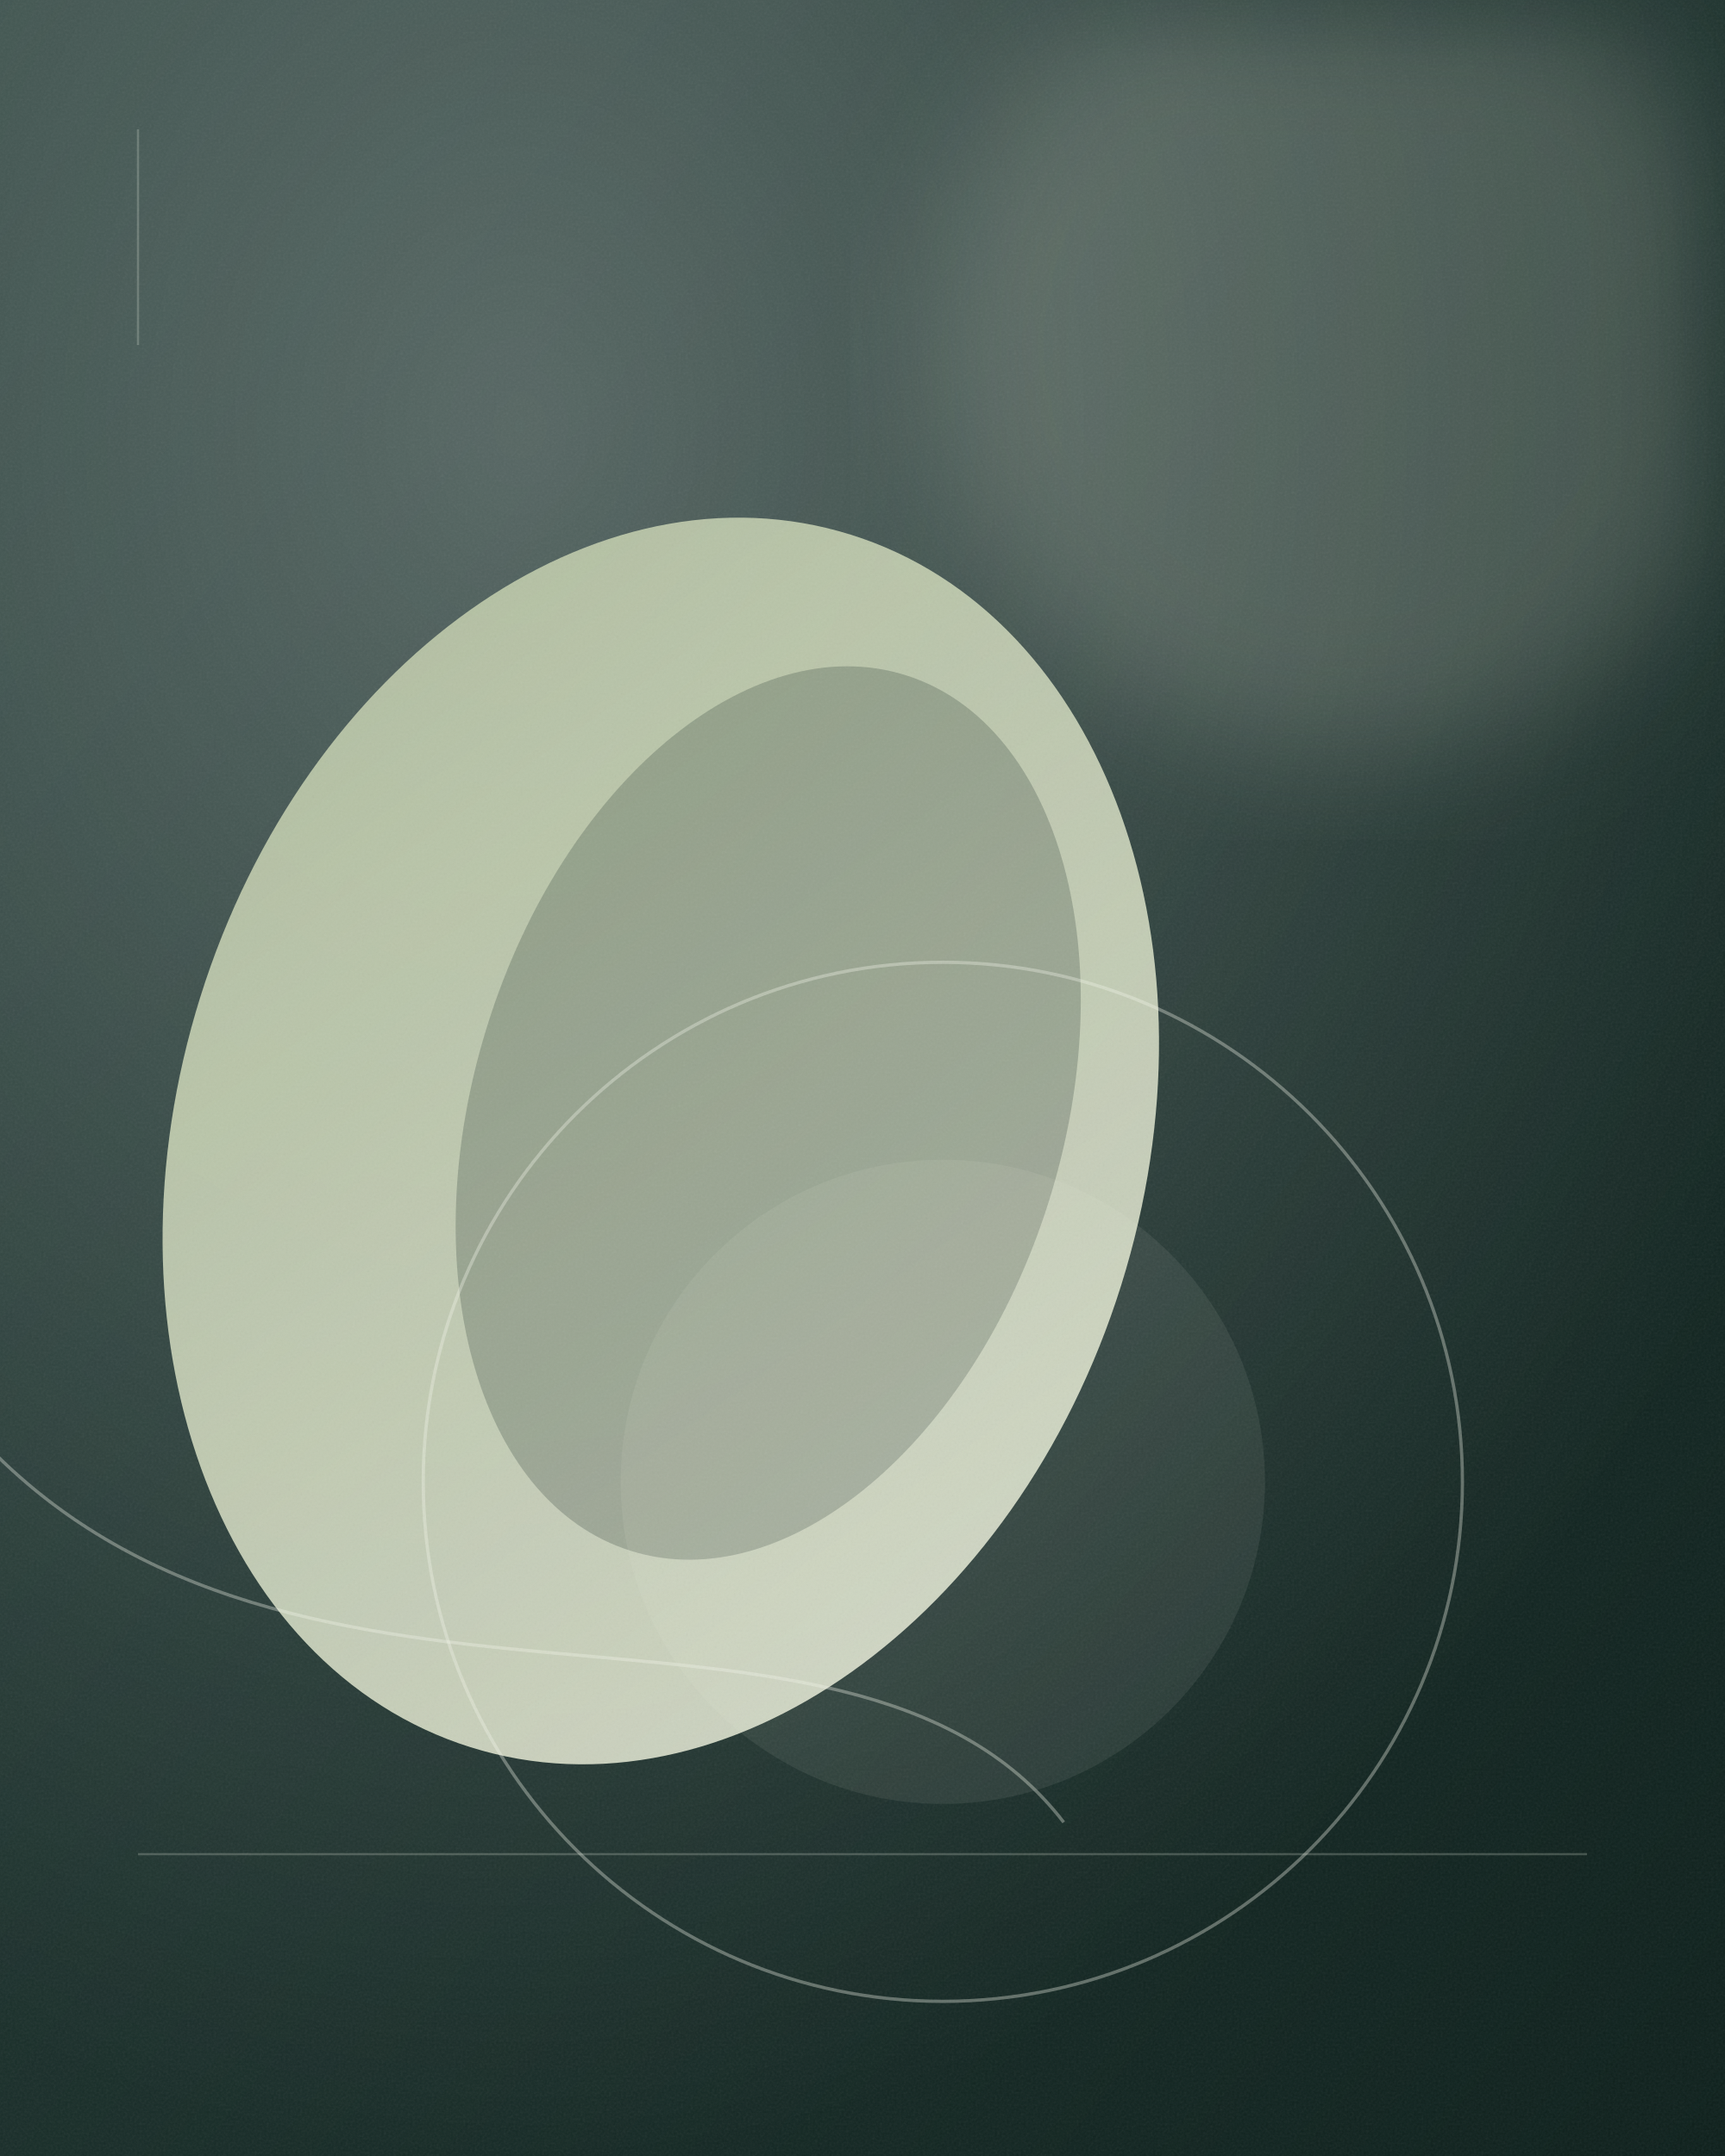
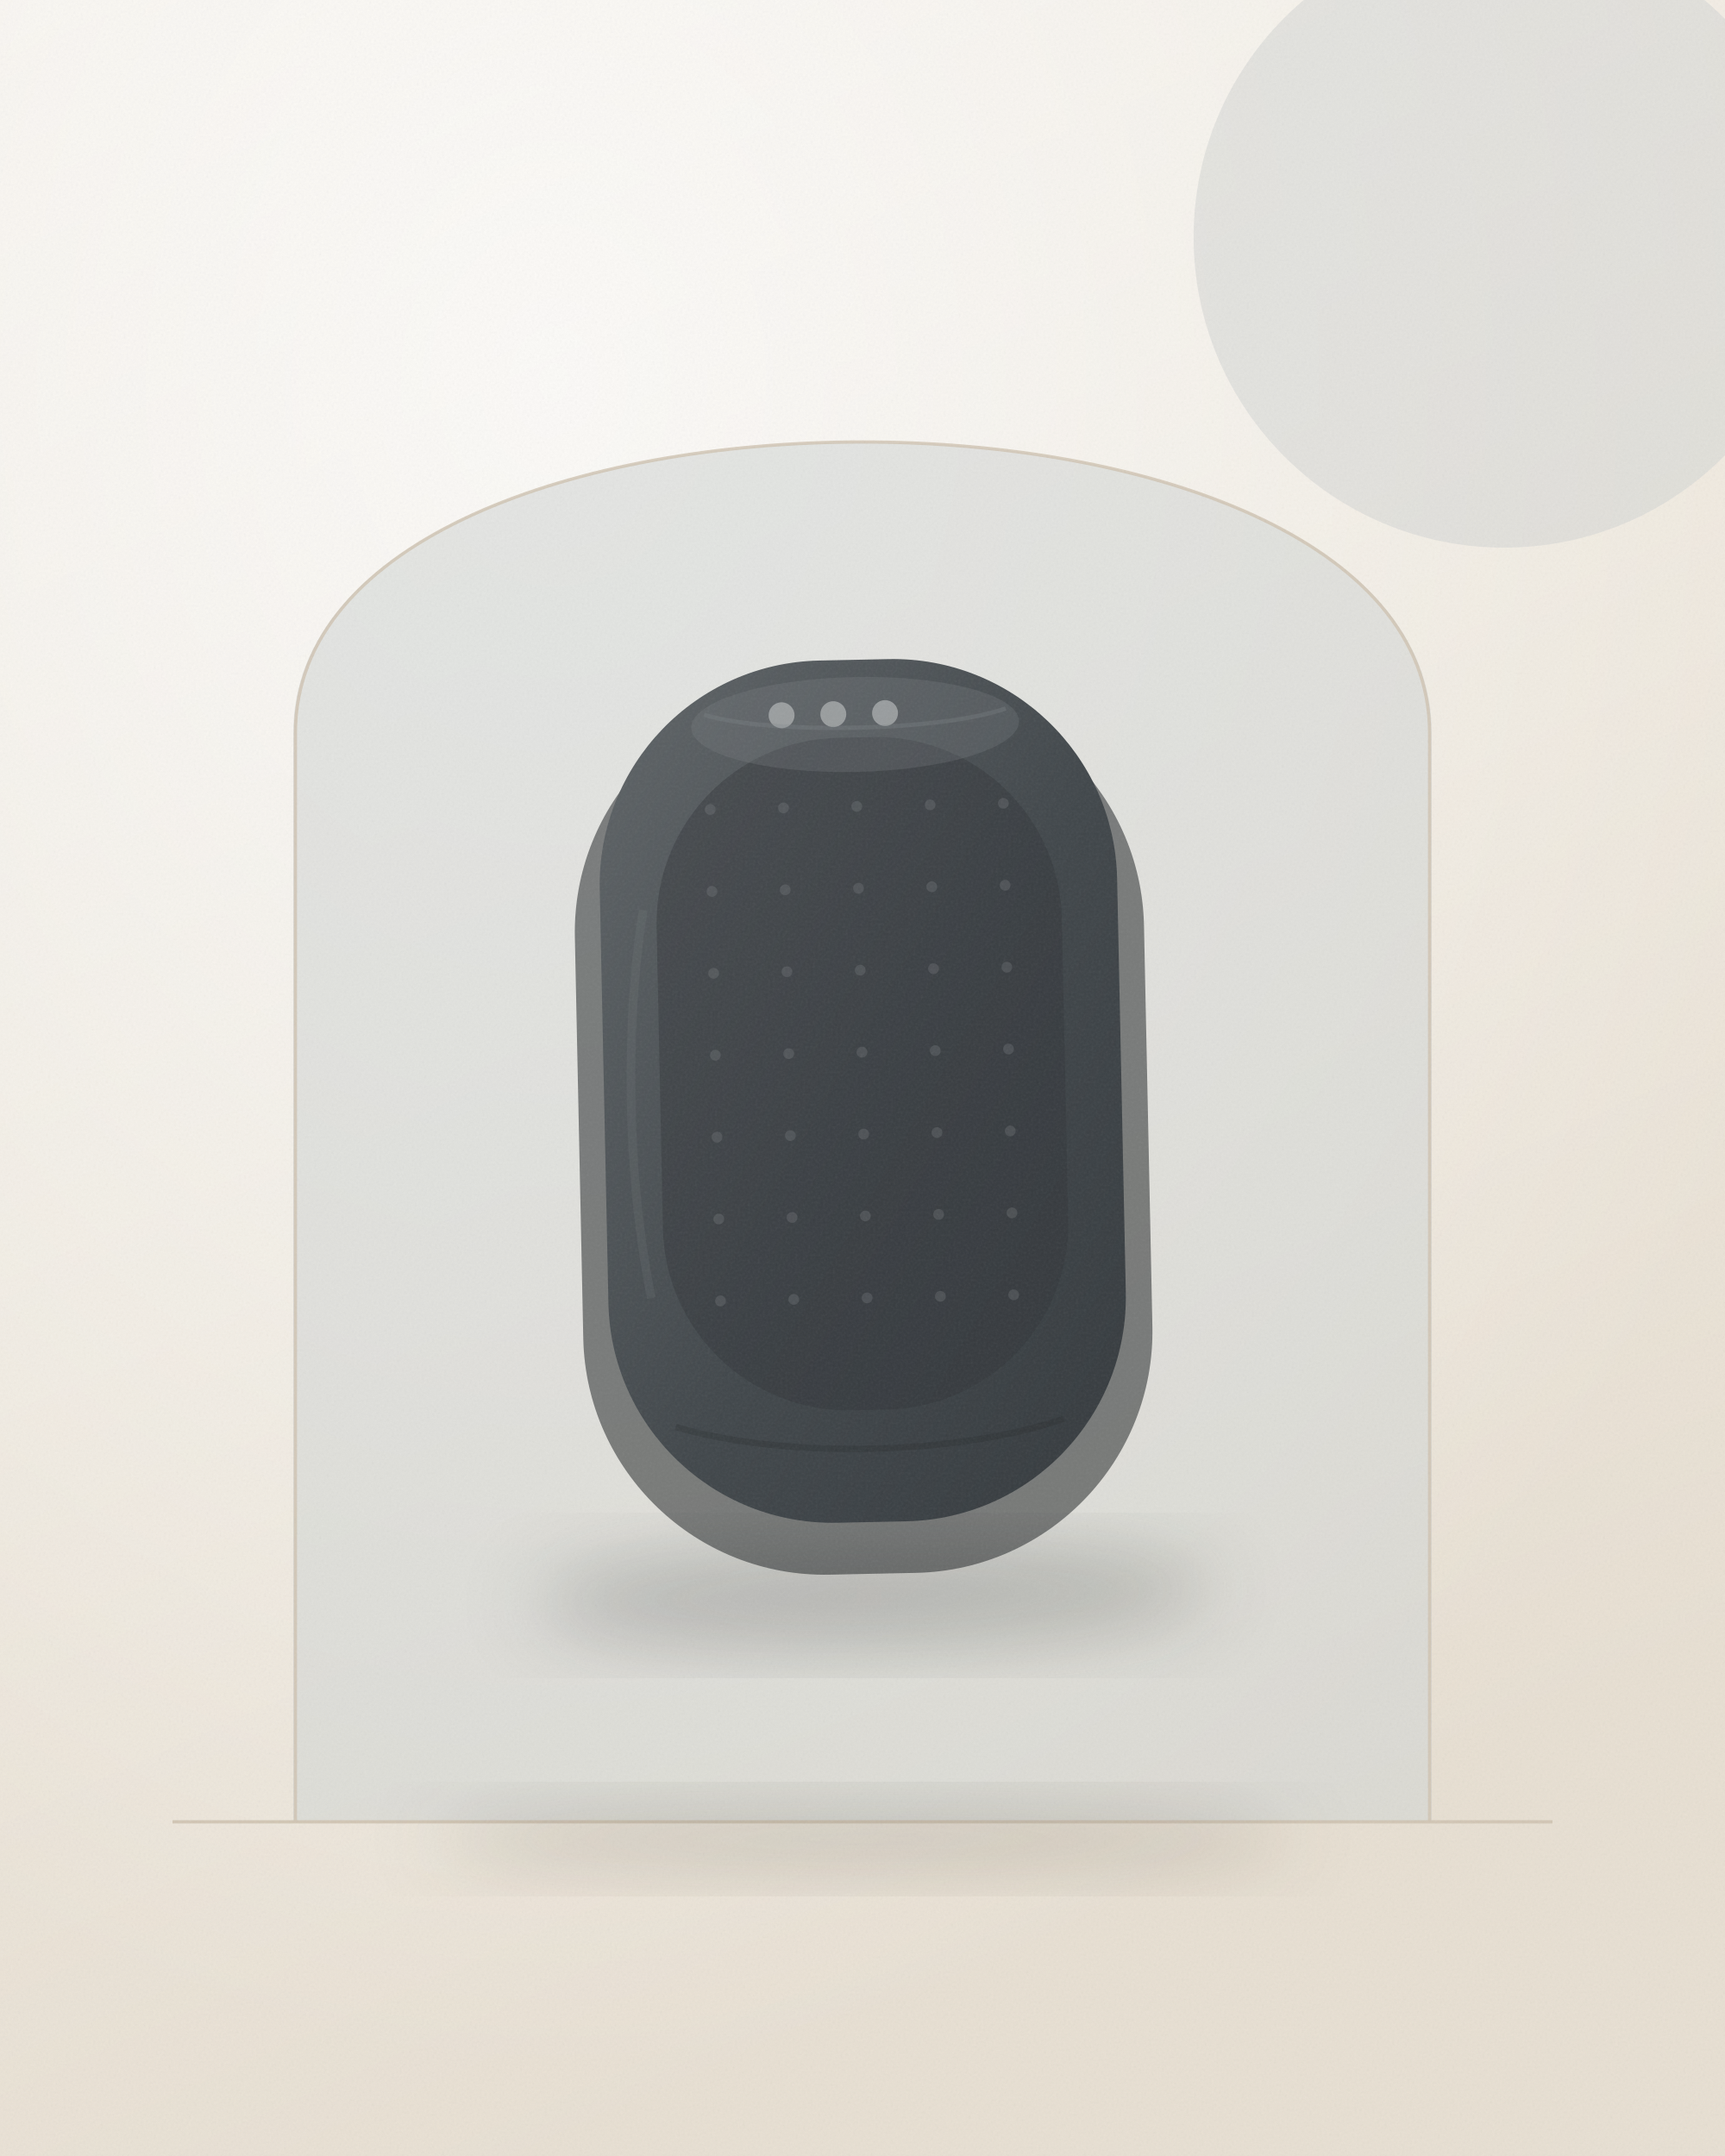
<svg xmlns="http://www.w3.org/2000/svg" viewBox="0 0 800 1000" width="800" height="1000" role="img">
  <defs>
-     <linearGradient id="bg" x1="0" y1="0" x2="1" y2="1">
-       <stop offset="0" stop-color="#243B36" />
-       <stop offset="1" stop-color="#0D1F1B" />
+     <linearGradient id="bg" x1="0" y1="0" x2="0.35" y2="1">
+       <stop offset="0" stop-color="#f5f1e9" />
+       <stop offset="1" stop-color="#e7dfd2" />
    </linearGradient>
-     <linearGradient id="accent" x1="0" y1="0" x2="1" y2="1">
-       <stop offset="0" stop-color="#B9C6A4" />
-       <stop offset="1" stop-color="#E4E8D6" />
-     </linearGradient>
-     <radialGradient id="glow" cx="30%" cy="20%" r="80%">
-       <stop offset="0" stop-color="#ffffff" stop-opacity="0.25" />
+     <radialGradient id="glow" cx="32%" cy="18%" r="78%">
+       <stop offset="0" stop-color="#ffffff" stop-opacity="0.72" />
      <stop offset="1" stop-color="#ffffff" stop-opacity="0" />
    </radialGradient>
+     <linearGradient id="body" x1="0" y1="0" x2="1" y2="1">
+       <stop offset="0" stop-color="#5f6467" />
+       <stop offset="0.55" stop-color="#40464a" />
+       <stop offset="1" stop-color="#34393d" />
+     </linearGradient>
+     <linearGradient id="bodySoft" x1="0" y1="0" x2="1" y2="0.7">
+       <stop offset="0" stop-color="#818588" />
+       <stop offset="1" stop-color="#40464a" />
+     </linearGradient>
+     <linearGradient id="metal" x1="0" y1="0" x2="1" y2="1">
+       <stop offset="0" stop-color="#f3eee2" />
+       <stop offset="0.35" stop-color="#cdbfa6" />
+       <stop offset="0.62" stop-color="#f8f3e8" />
+       <stop offset="1" stop-color="#9d8b70" />
+     </linearGradient>
    <filter id="grain">
-       <feTurbulence type="fractalNoise" baseFrequency="0.9" numOctaves="2" stitchTiles="stitch" />
+       <feTurbulence type="fractalNoise" baseFrequency="0.86" numOctaves="2" stitchTiles="stitch" />
      <feColorMatrix type="saturate" values="0" />
      <feComponentTransfer>
-         <feFuncA type="linear" slope="0.16" />
+         <feFuncA type="linear" slope="0.11" />
      </feComponentTransfer>
    </filter>
+     <filter id="blur">
+       <feGaussianBlur stdDeviation="18" />
+     </filter>
    <filter id="soft">
-       <feGaussianBlur stdDeviation="28" />
+       <feGaussianBlur stdDeviation="4" />
    </filter>
  </defs>
  <rect width="800" height="1000" fill="url(#bg)" />
  <rect width="800" height="1000" fill="url(#glow)" />
-   <g filter="url(#soft)" opacity="0.5">
-     <circle cx="624" cy="160" r="191.011" fill="#E4E8D6" opacity="0.35" />
+   <circle cx="697.553" cy="110" r="144" fill="#d3d5d4" opacity="0.55" />
+   <path d="M 136 845 L 136 340 C 136 160 664 160 664 340 L 664 845 Z" fill="#d3d5d4" opacity="0.58" />
+   <path d="M 137 845 L 137 340 C 137 160 663 160 663 340 L 663 845" fill="none" stroke="#cfc3b1" stroke-width="1.5" opacity="0.8" />
+   <line x1="80" y1="845" x2="720" y2="845" stroke="#cfc3b1" stroke-width="1.5" opacity="0.9" />
+   <ellipse cx="400" cy="853" rx="200" ry="22" fill="#2f2a24" opacity="0.14" filter="url(#blur)" />
+   <g transform="translate(400 500) scale(1 1) translate(-400 -500)">
+     <g transform="translate(400 500) rotate(-1.2) scale(1) translate(-400 -500)">
+       <g>
+         <ellipse cx="400" cy="740" rx="158" ry="25" fill="#232628" opacity="0.22" filter="url(#blur)" />
+         <rect x="268" y="320" width="264" height="410" rx="112" fill="#232628" opacity="0.55" />
+         <rect x="280" y="306" width="240" height="400" rx="104" fill="url(#body)" />
+         <rect x="306" y="342" width="188" height="312" rx="86" fill="#2f3336" opacity="0.42" />
+         <g fill="#818588" opacity="0.28">
+           <circle cx="332" cy="374" r="2.5" />
+           <circle cx="366" cy="374" r="2.5" />
+           <circle cx="400" cy="374" r="2.5" />
+           <circle cx="434" cy="374" r="2.5" />
+           <circle cx="468" cy="374" r="2.5" />
+           <circle cx="332" cy="412" r="2.5" />
+           <circle cx="366" cy="412" r="2.5" />
+           <circle cx="400" cy="412" r="2.5" />
+           <circle cx="434" cy="412" r="2.5" />
+           <circle cx="468" cy="412" r="2.5" />
+           <circle cx="332" cy="450" r="2.5" />
+           <circle cx="366" cy="450" r="2.5" />
+           <circle cx="400" cy="450" r="2.5" />
+           <circle cx="434" cy="450" r="2.5" />
+           <circle cx="468" cy="450" r="2.5" />
+           <circle cx="332" cy="488" r="2.5" />
+           <circle cx="366" cy="488" r="2.5" />
+           <circle cx="400" cy="488" r="2.5" />
+           <circle cx="434" cy="488" r="2.5" />
+           <circle cx="468" cy="488" r="2.5" />
+           <circle cx="332" cy="526" r="2.5" />
+           <circle cx="366" cy="526" r="2.5" />
+           <circle cx="400" cy="526" r="2.5" />
+           <circle cx="434" cy="526" r="2.5" />
+           <circle cx="468" cy="526" r="2.5" />
+           <circle cx="332" cy="564" r="2.5" />
+           <circle cx="366" cy="564" r="2.5" />
+           <circle cx="400" cy="564" r="2.5" />
+           <circle cx="434" cy="564" r="2.5" />
+           <circle cx="468" cy="564" r="2.5" />
+           <circle cx="332" cy="602" r="2.5" />
+           <circle cx="366" cy="602" r="2.5" />
+           <circle cx="400" cy="602" r="2.5" />
+           <circle cx="434" cy="602" r="2.5" />
+           <circle cx="468" cy="602" r="2.5" />
+         </g>
+         <ellipse cx="400" cy="336" rx="76" ry="22" fill="#818588" opacity="0.25" />
+         <circle cx="366" cy="331" r="6" fill="#c2c4c5" opacity="0.6" />
+         <circle cx="390" cy="331" r="6" fill="#c2c4c5" opacity="0.6" />
+         <circle cx="414" cy="331" r="6" fill="#c2c4c5" opacity="0.6" />
+         <path d="M330 330 C360 340 440 340 470 330" fill="none" stroke="#818588" stroke-width="2" opacity="0.3" />
+         <path d="M310 660 C360 676 440 676 490 660" fill="none" stroke="#232628" stroke-width="3" opacity="0.26" />
+         <path d="M300 420 C290 474 290 546 300 600" fill="none" stroke="#818588" stroke-width="4" opacity="0.15" />
+       </g>
+     </g>
  </g>
-   <g transform="rotate(17.41536 306.4543 529.2139)">
-     <ellipse cx="306.454" cy="529.214" rx="223.756" ry="294.703" fill="url(#accent)" opacity="0.9" />
-     <ellipse cx="350.114" cy="501.927" rx="136.436" ry="212.841" fill="#0D1F1B" opacity="0.22" />
-     <path d="M 33.582 747.512 C 224.592 870.305, 442.891 679.294, 579.327 774.799" stroke="#F2F5EA" stroke-opacity="0.35" stroke-width="1.5" fill="none" />
-   </g>
-   <circle cx="437.252" cy="687.297" r="240.97" fill="none" stroke="#F2F5EA" stroke-opacity="0.35" stroke-width="1.5" />
-   <circle cx="437.252" cy="687.297" r="149.401" fill="#F2F5EA" opacity="0.08" />
-   <g stroke="#F2F5EA" stroke-opacity="0.22" stroke-width="1">
-     <line x1="64" y1="860" x2="736" y2="860" />
-     <line x1="64" y1="60" x2="64" y2="160" />
-   </g>
-   <rect width="800" height="1000" filter="url(#grain)" opacity="0.5" />
+   <rect width="800" height="1000" filter="url(#grain)" opacity="0.72" />
</svg>
